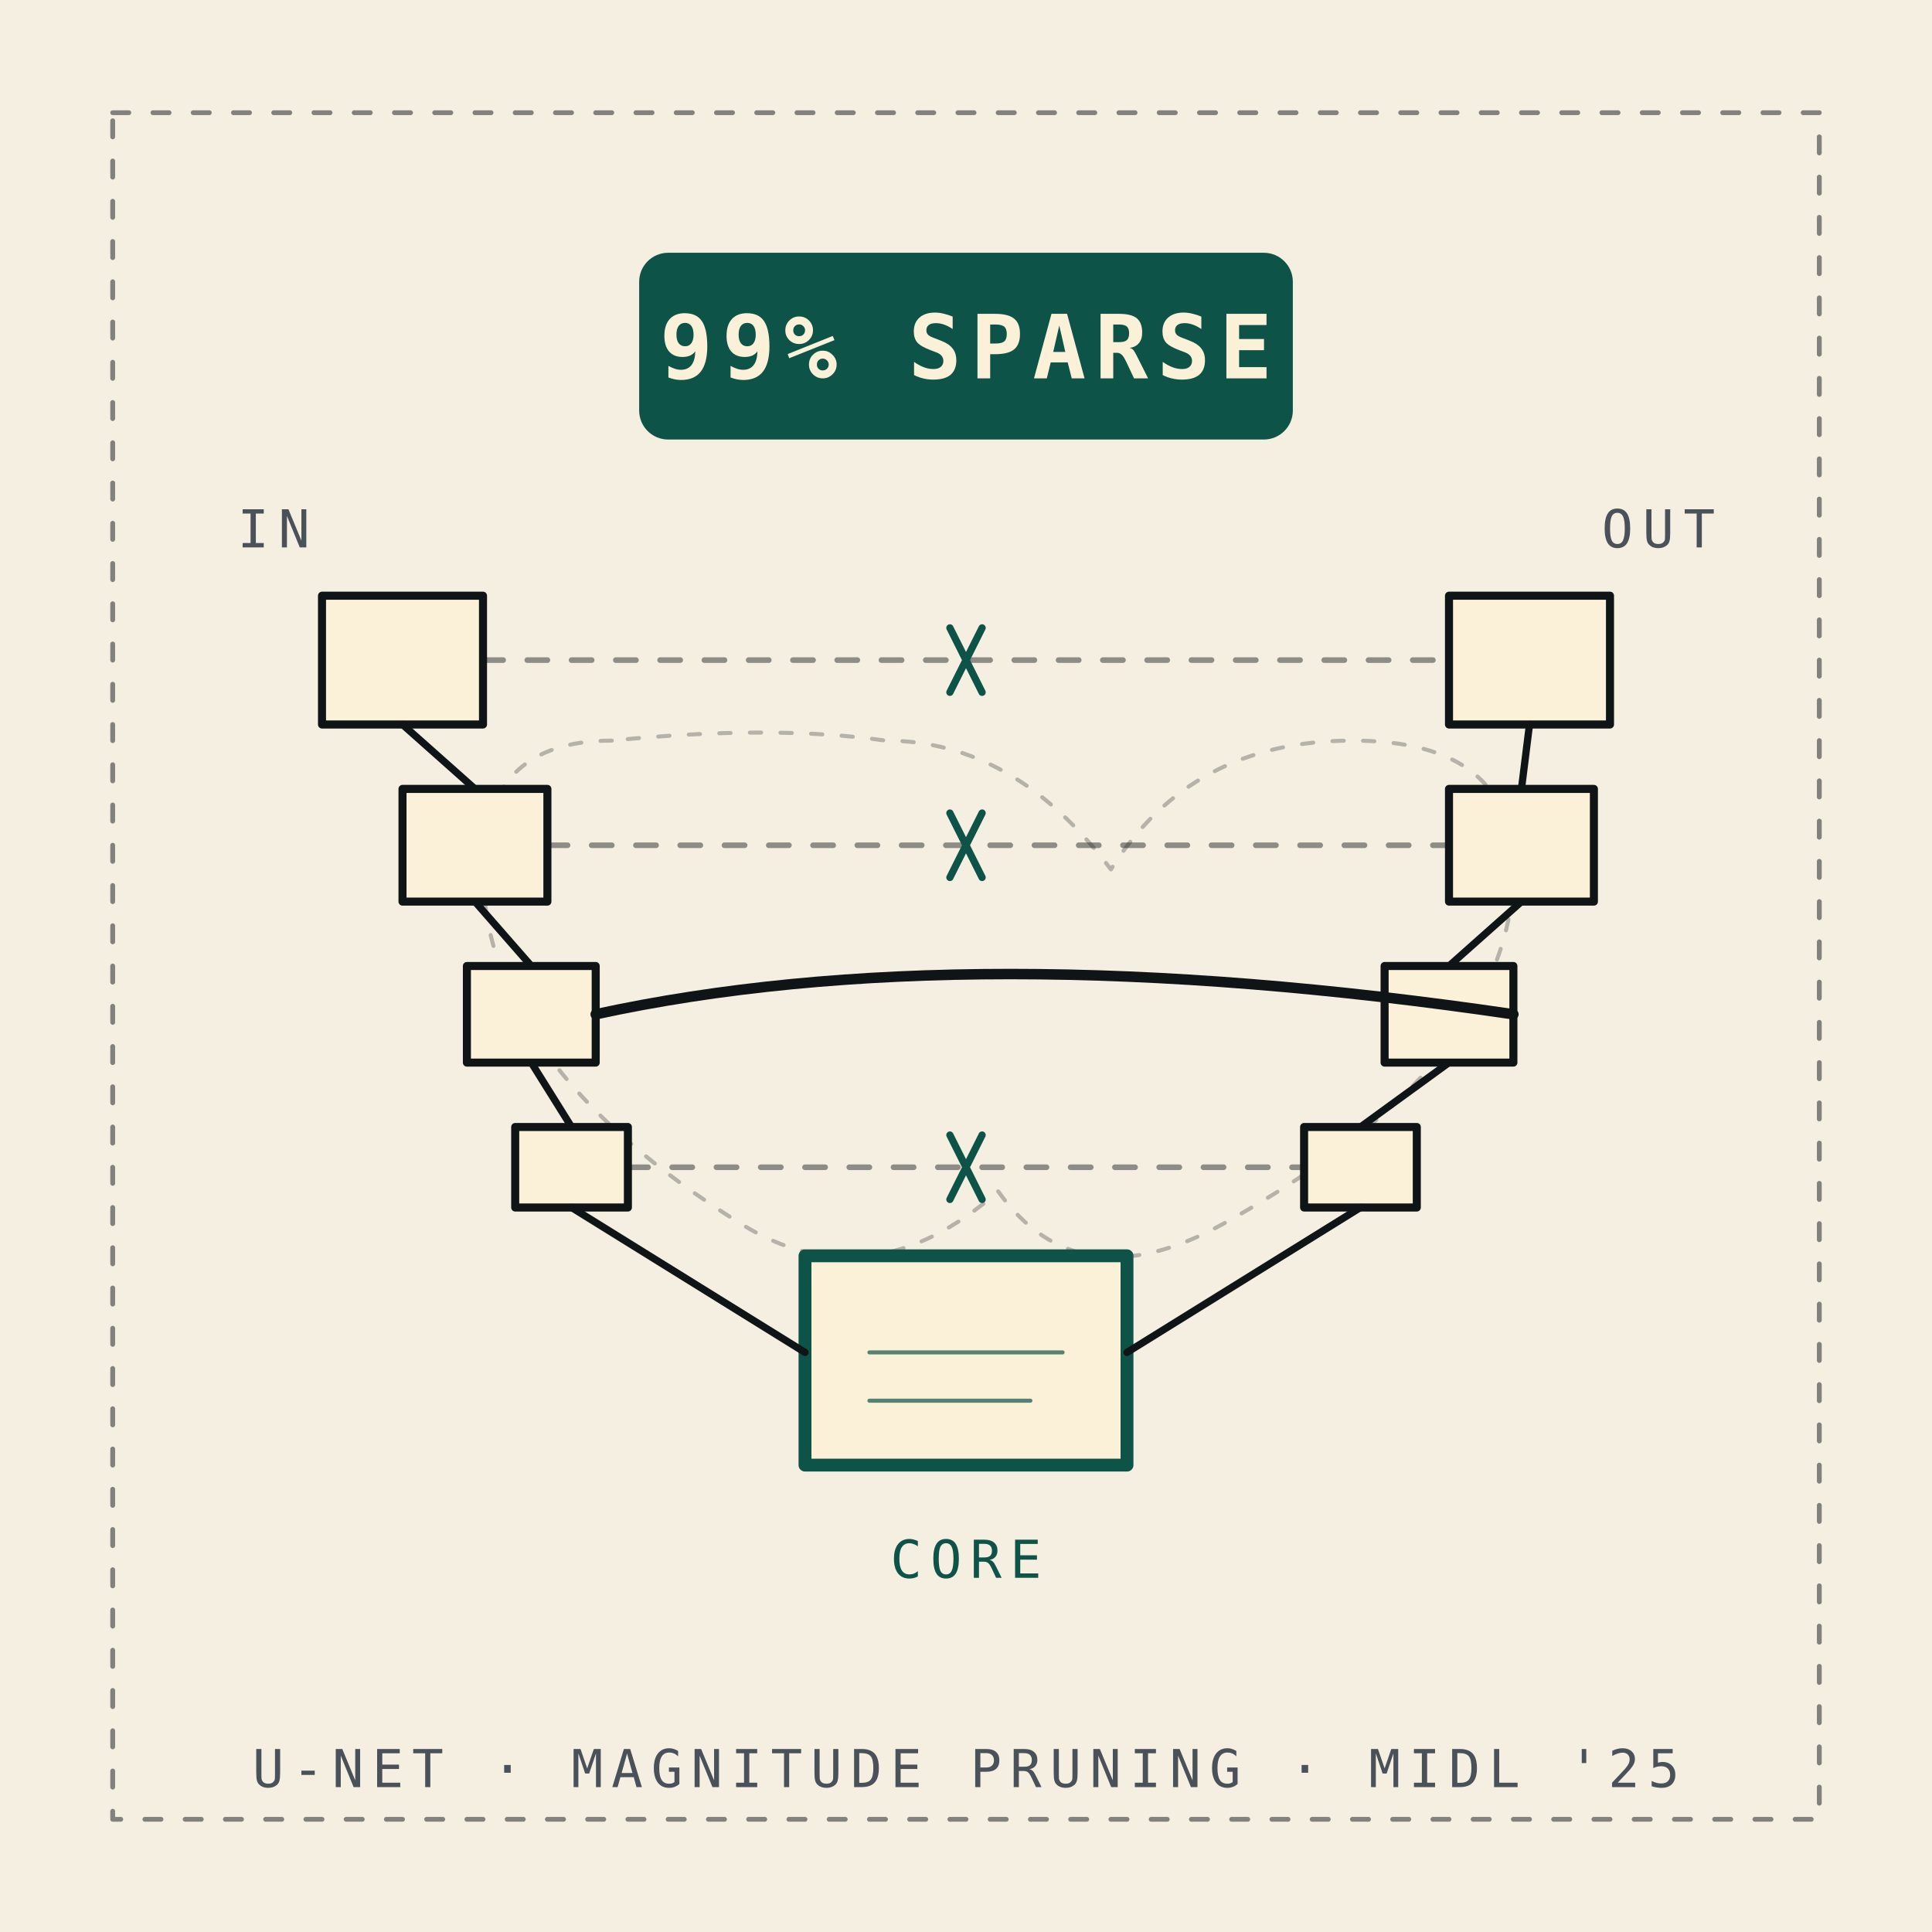
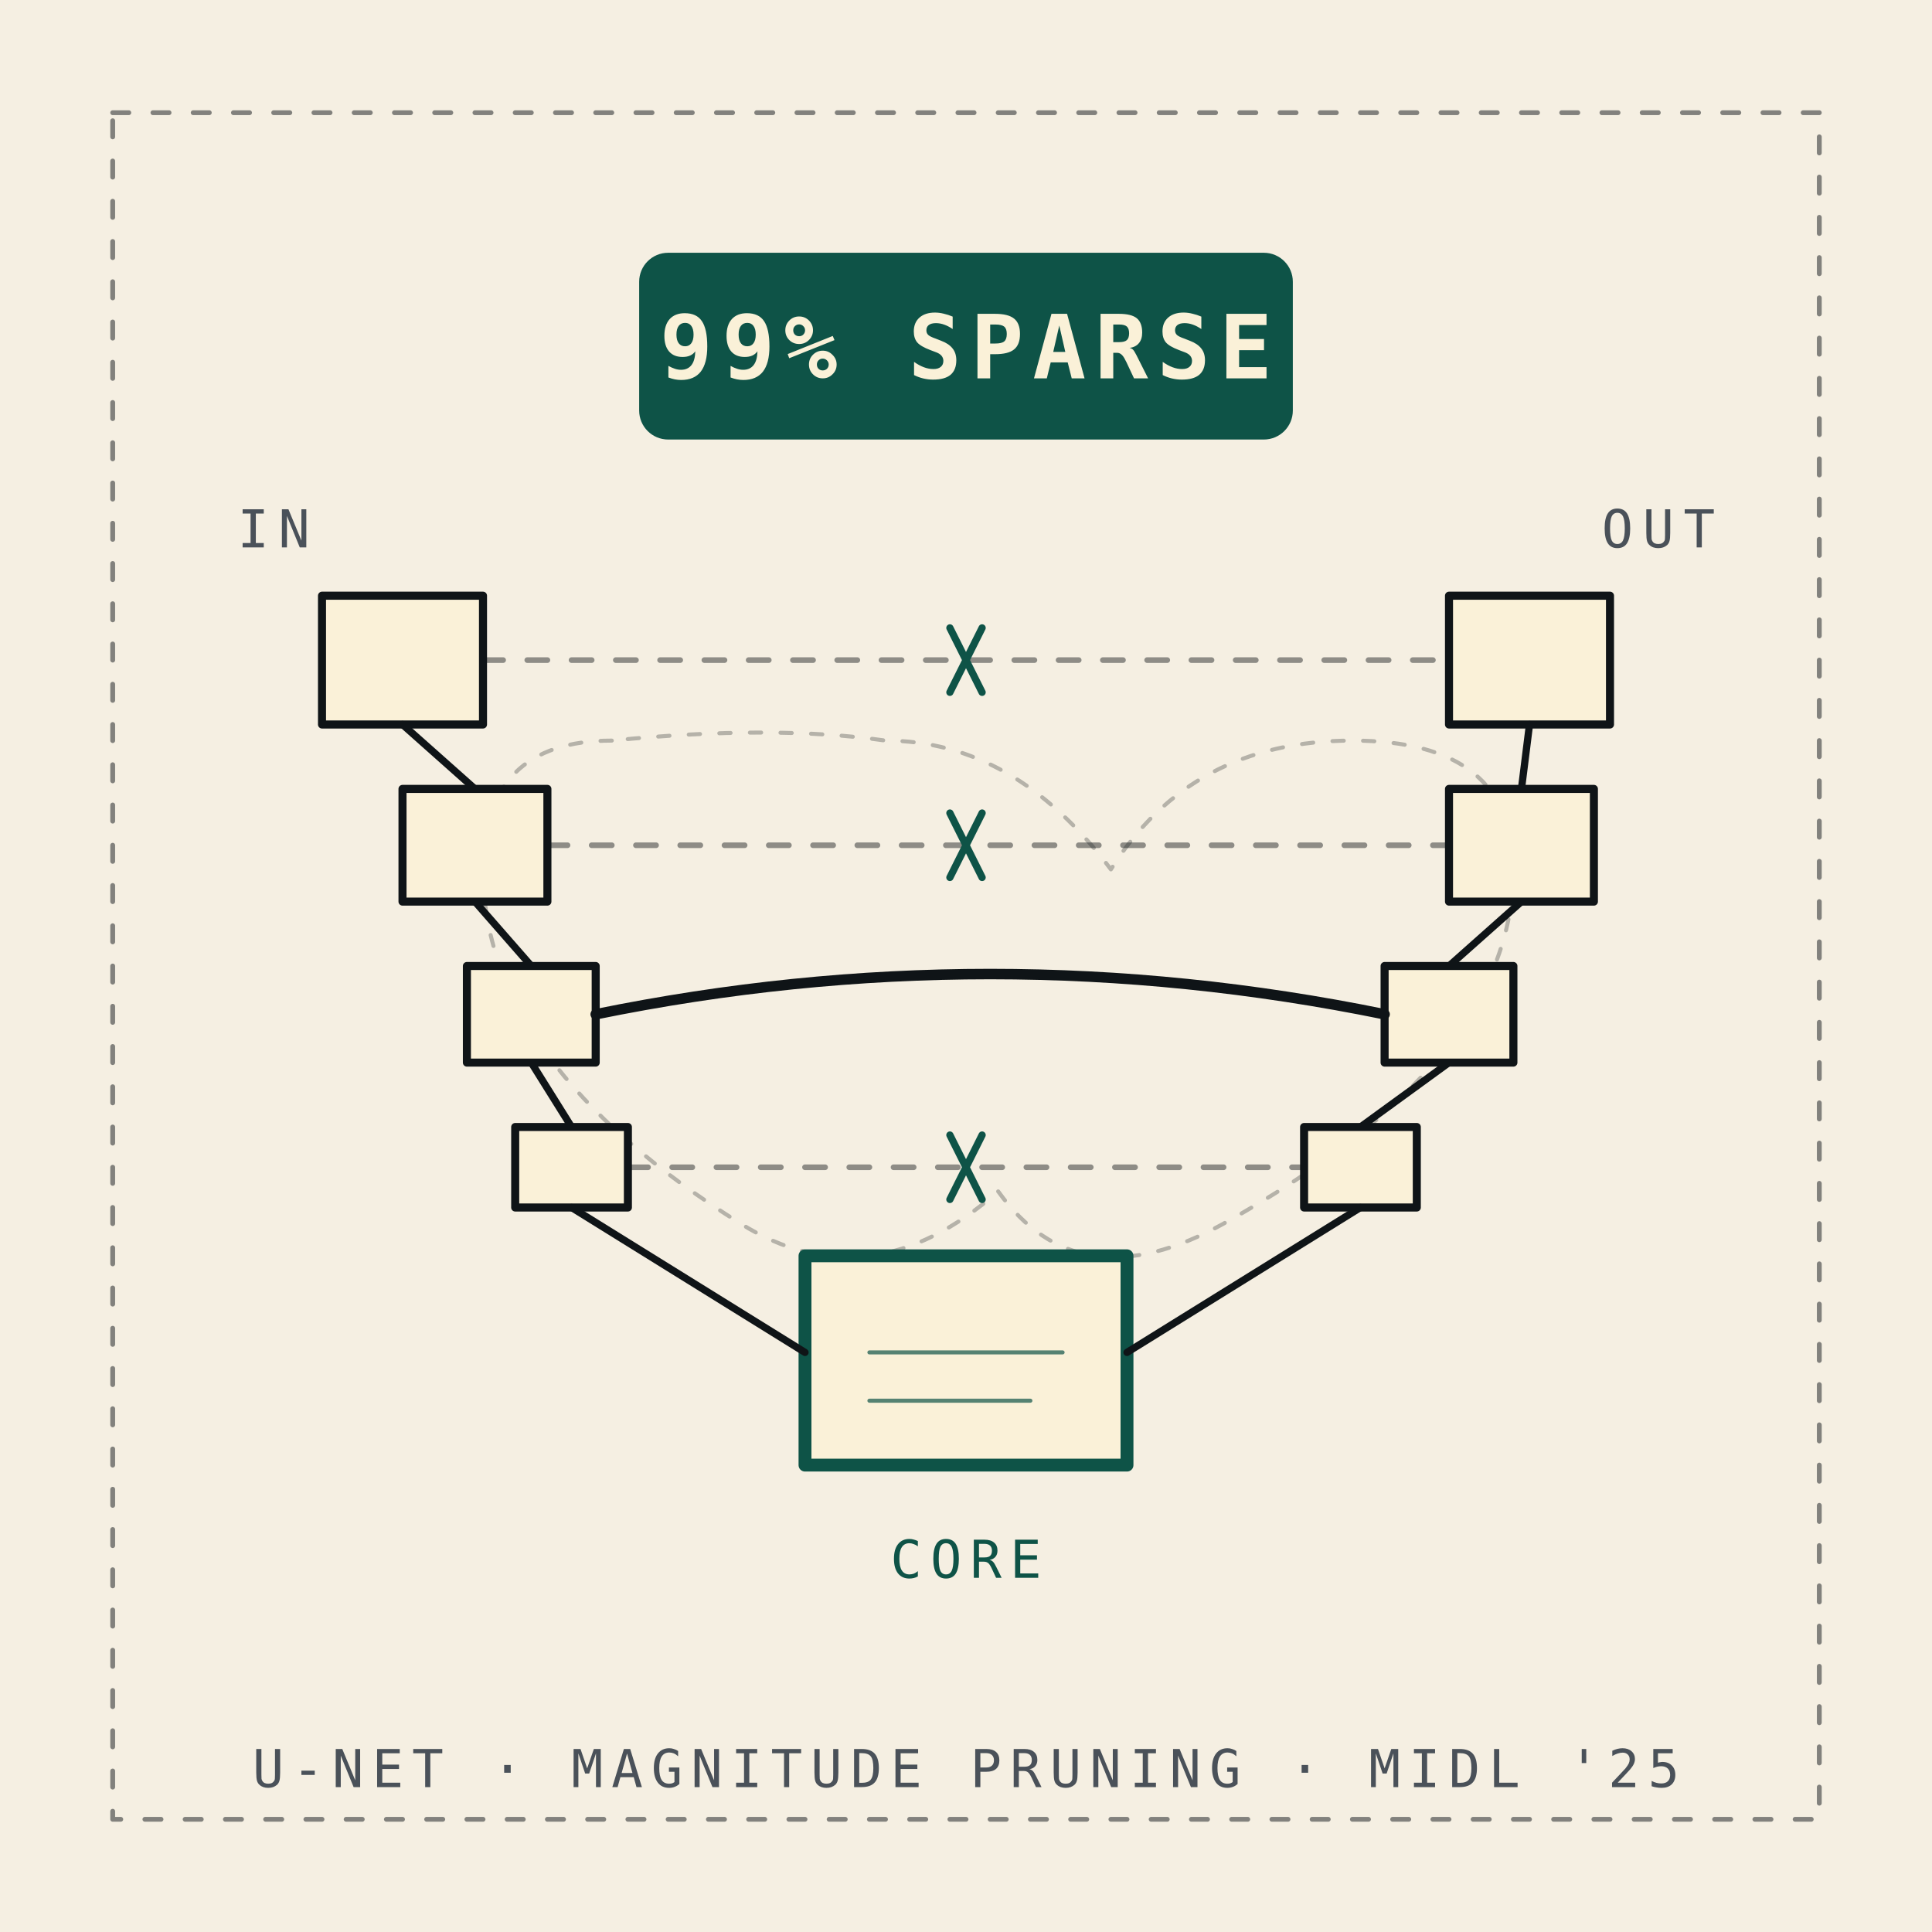
<svg xmlns="http://www.w3.org/2000/svg" viewBox="0 0 240 240" fill="none">
  <rect width="240" height="240" fill="#F5EFE2" />
  <g stroke="#0F1417" stroke-width="1.2" stroke-linecap="round" stroke-linejoin="round">
    <rect x="14" y="14" width="212" height="212" stroke-width="0.6" stroke-dasharray="2 3" opacity="0.5" />
    <path d="M76 92 Q60 92 60 108 Q60 132 92 152 Q108 162 124 148 Q134 162 152 152 Q188 132 188 108 Q188 92 168 92 Q148 92 138 108 Q126 92 110 92 Q96 90 76 92 Z" stroke-width="0.5" stroke-dasharray="1.4 2.4" opacity="0.28" />
    <text x="34" y="68" text-anchor="middle" font-family="JetBrains Mono, monospace" font-size="6.5" letter-spacing="0.18em" fill="#4A5159" stroke="none">IN</text>
    <text x="206" y="68" text-anchor="middle" font-family="JetBrains Mono, monospace" font-size="6.5" letter-spacing="0.18em" fill="#4A5159" stroke="none">OUT</text>
    <rect x="40" y="74" width="20" height="16" stroke-width="1" fill="#FAF1D8" />
    <rect x="50" y="98" width="18" height="14" stroke-width="1" fill="#FAF1D8" />
    <rect x="58" y="120" width="16" height="12" stroke-width="1" fill="#FAF1D8" />
    <rect x="64" y="140" width="14" height="10" stroke-width="1" fill="#FAF1D8" />
    <rect x="100" y="156" width="40" height="26" stroke-width="1.6" fill="#FAF1D8" stroke="#0E5347" />
    <path d="M108 168 H132 M108 174 H128" stroke="#0E5347" stroke-width="0.5" opacity="0.7" />
    <rect x="162" y="140" width="14" height="10" stroke-width="1" fill="#FAF1D8" />
    <rect x="172" y="120" width="16" height="12" stroke-width="1" fill="#FAF1D8" />
    <rect x="180" y="98" width="18" height="14" stroke-width="1" fill="#FAF1D8" />
    <rect x="180" y="74" width="20" height="16" stroke-width="1" fill="#FAF1D8" />
    <path d="M50 90 L59 98" stroke-width="0.9" />
    <path d="M59 112 L66 120" stroke-width="0.9" />
    <path d="M66 132 L71 140" stroke-width="0.9" />
    <path d="M71 150 L100 168" stroke-width="0.9" />
    <path d="M140 168 L169 150" stroke-width="0.9" />
    <path d="M169 140 L180 132" stroke-width="0.9" />
    <path d="M180 120 L189 112" stroke-width="0.9" />
    <path d="M189 98 L190 90" stroke-width="0.9" />
    <path d="M60 82 L180 82" stroke-width="0.7" stroke-dasharray="2.5 3" opacity="0.45" />
    <path d="M68 105 L180 105" stroke-width="0.7" stroke-dasharray="2.5 3" opacity="0.45" />
-     <path d="M74 126 Q120 116 188 126" stroke-width="1.3" />
+     <path d="M74 126 Q123 116 172 126" stroke-width="1.3" />
    <path d="M78 145 L162 145" stroke-width="0.7" stroke-dasharray="2.5 3" opacity="0.45" />
    <path d="M118 78 L122 86 M118 86 L122 78" stroke-width="0.9" stroke="#0E5347" />
    <path d="M118 101 L122 109 M118 109 L122 101" stroke-width="0.9" stroke="#0E5347" />
    <path d="M118 141 L122 149 M118 149 L122 141" stroke-width="0.9" stroke="#0E5347" />
    <text x="120" y="196" text-anchor="middle" font-family="JetBrains Mono, monospace" font-size="6.5" letter-spacing="0.16em" fill="#0E5347" stroke="none">CORE</text>
    <rect x="80" y="32" width="80" height="22" rx="3" fill="#0E5347" stroke="#0E5347" />
    <text x="120" y="47" text-anchor="middle" font-family="JetBrains Mono, monospace" font-size="11" letter-spacing="0.1em" fill="#FAF1D8" stroke="none" font-weight="700">99% SPARSE</text>
    <text x="120" y="222" text-anchor="middle" font-family="JetBrains Mono, monospace" font-size="6.5" fill="#4A5159" stroke="none" letter-spacing="0.16em">U-NET · MAGNITUDE PRUNING · MIDL '25</text>
  </g>
</svg>
